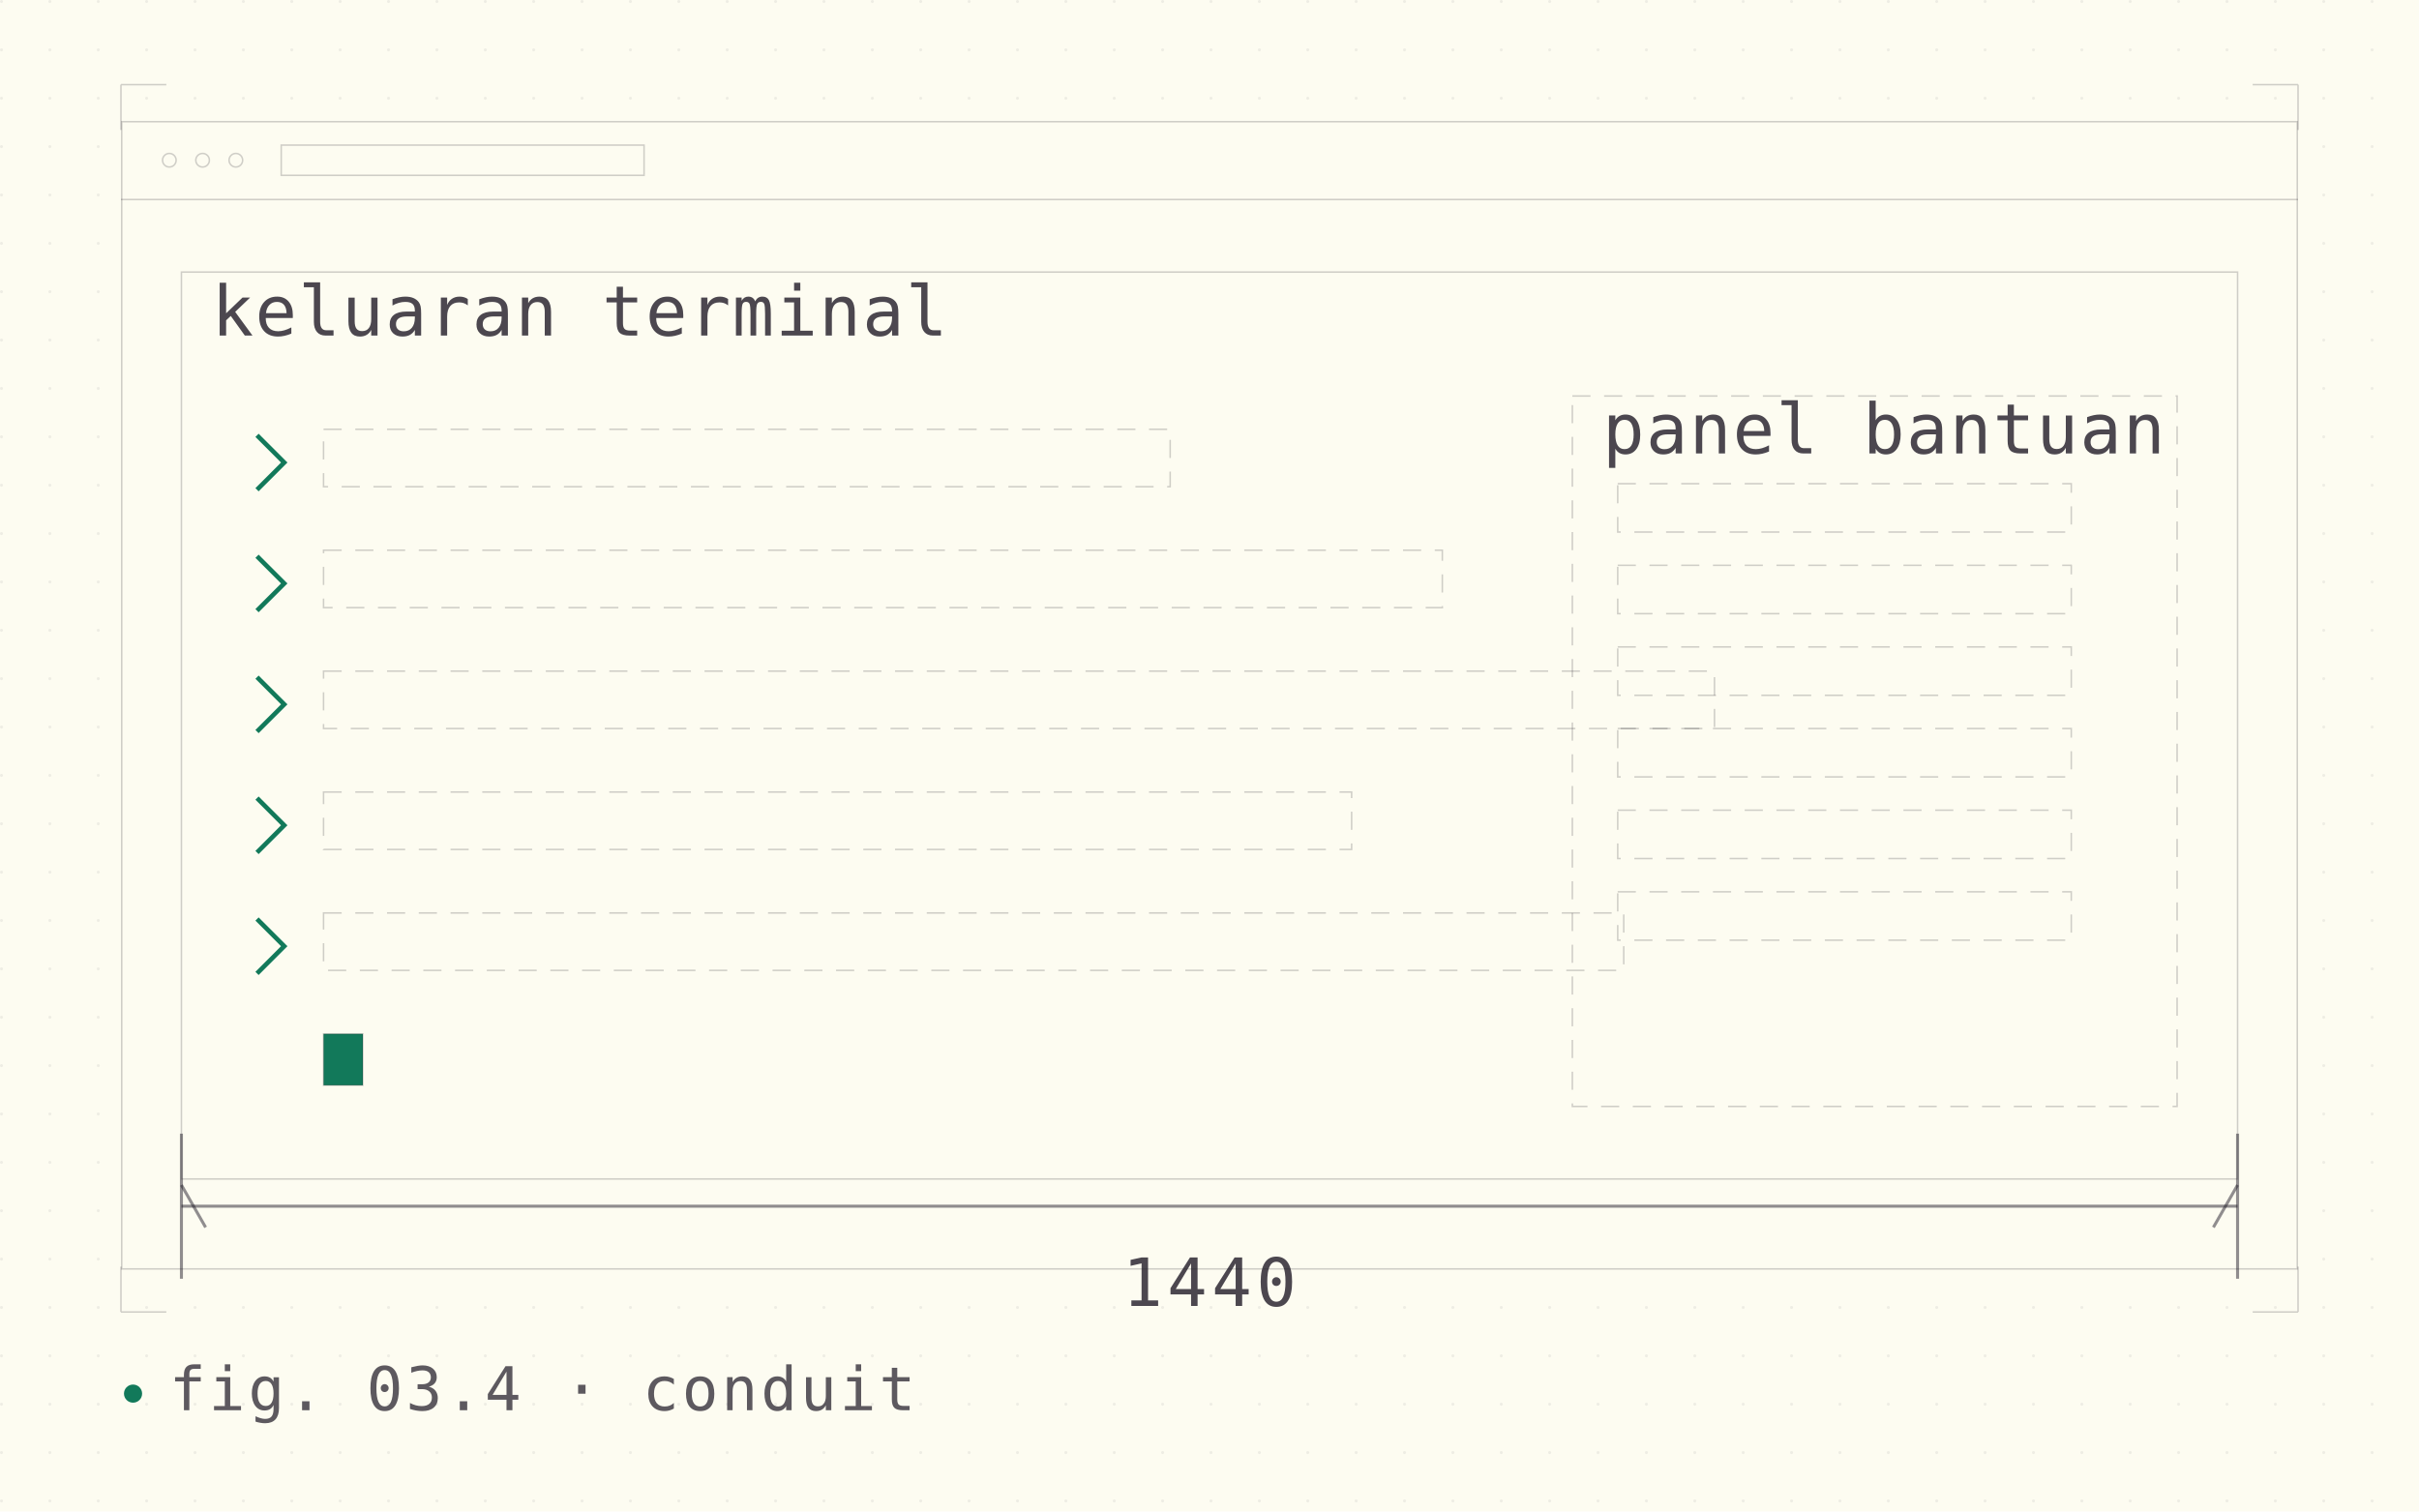
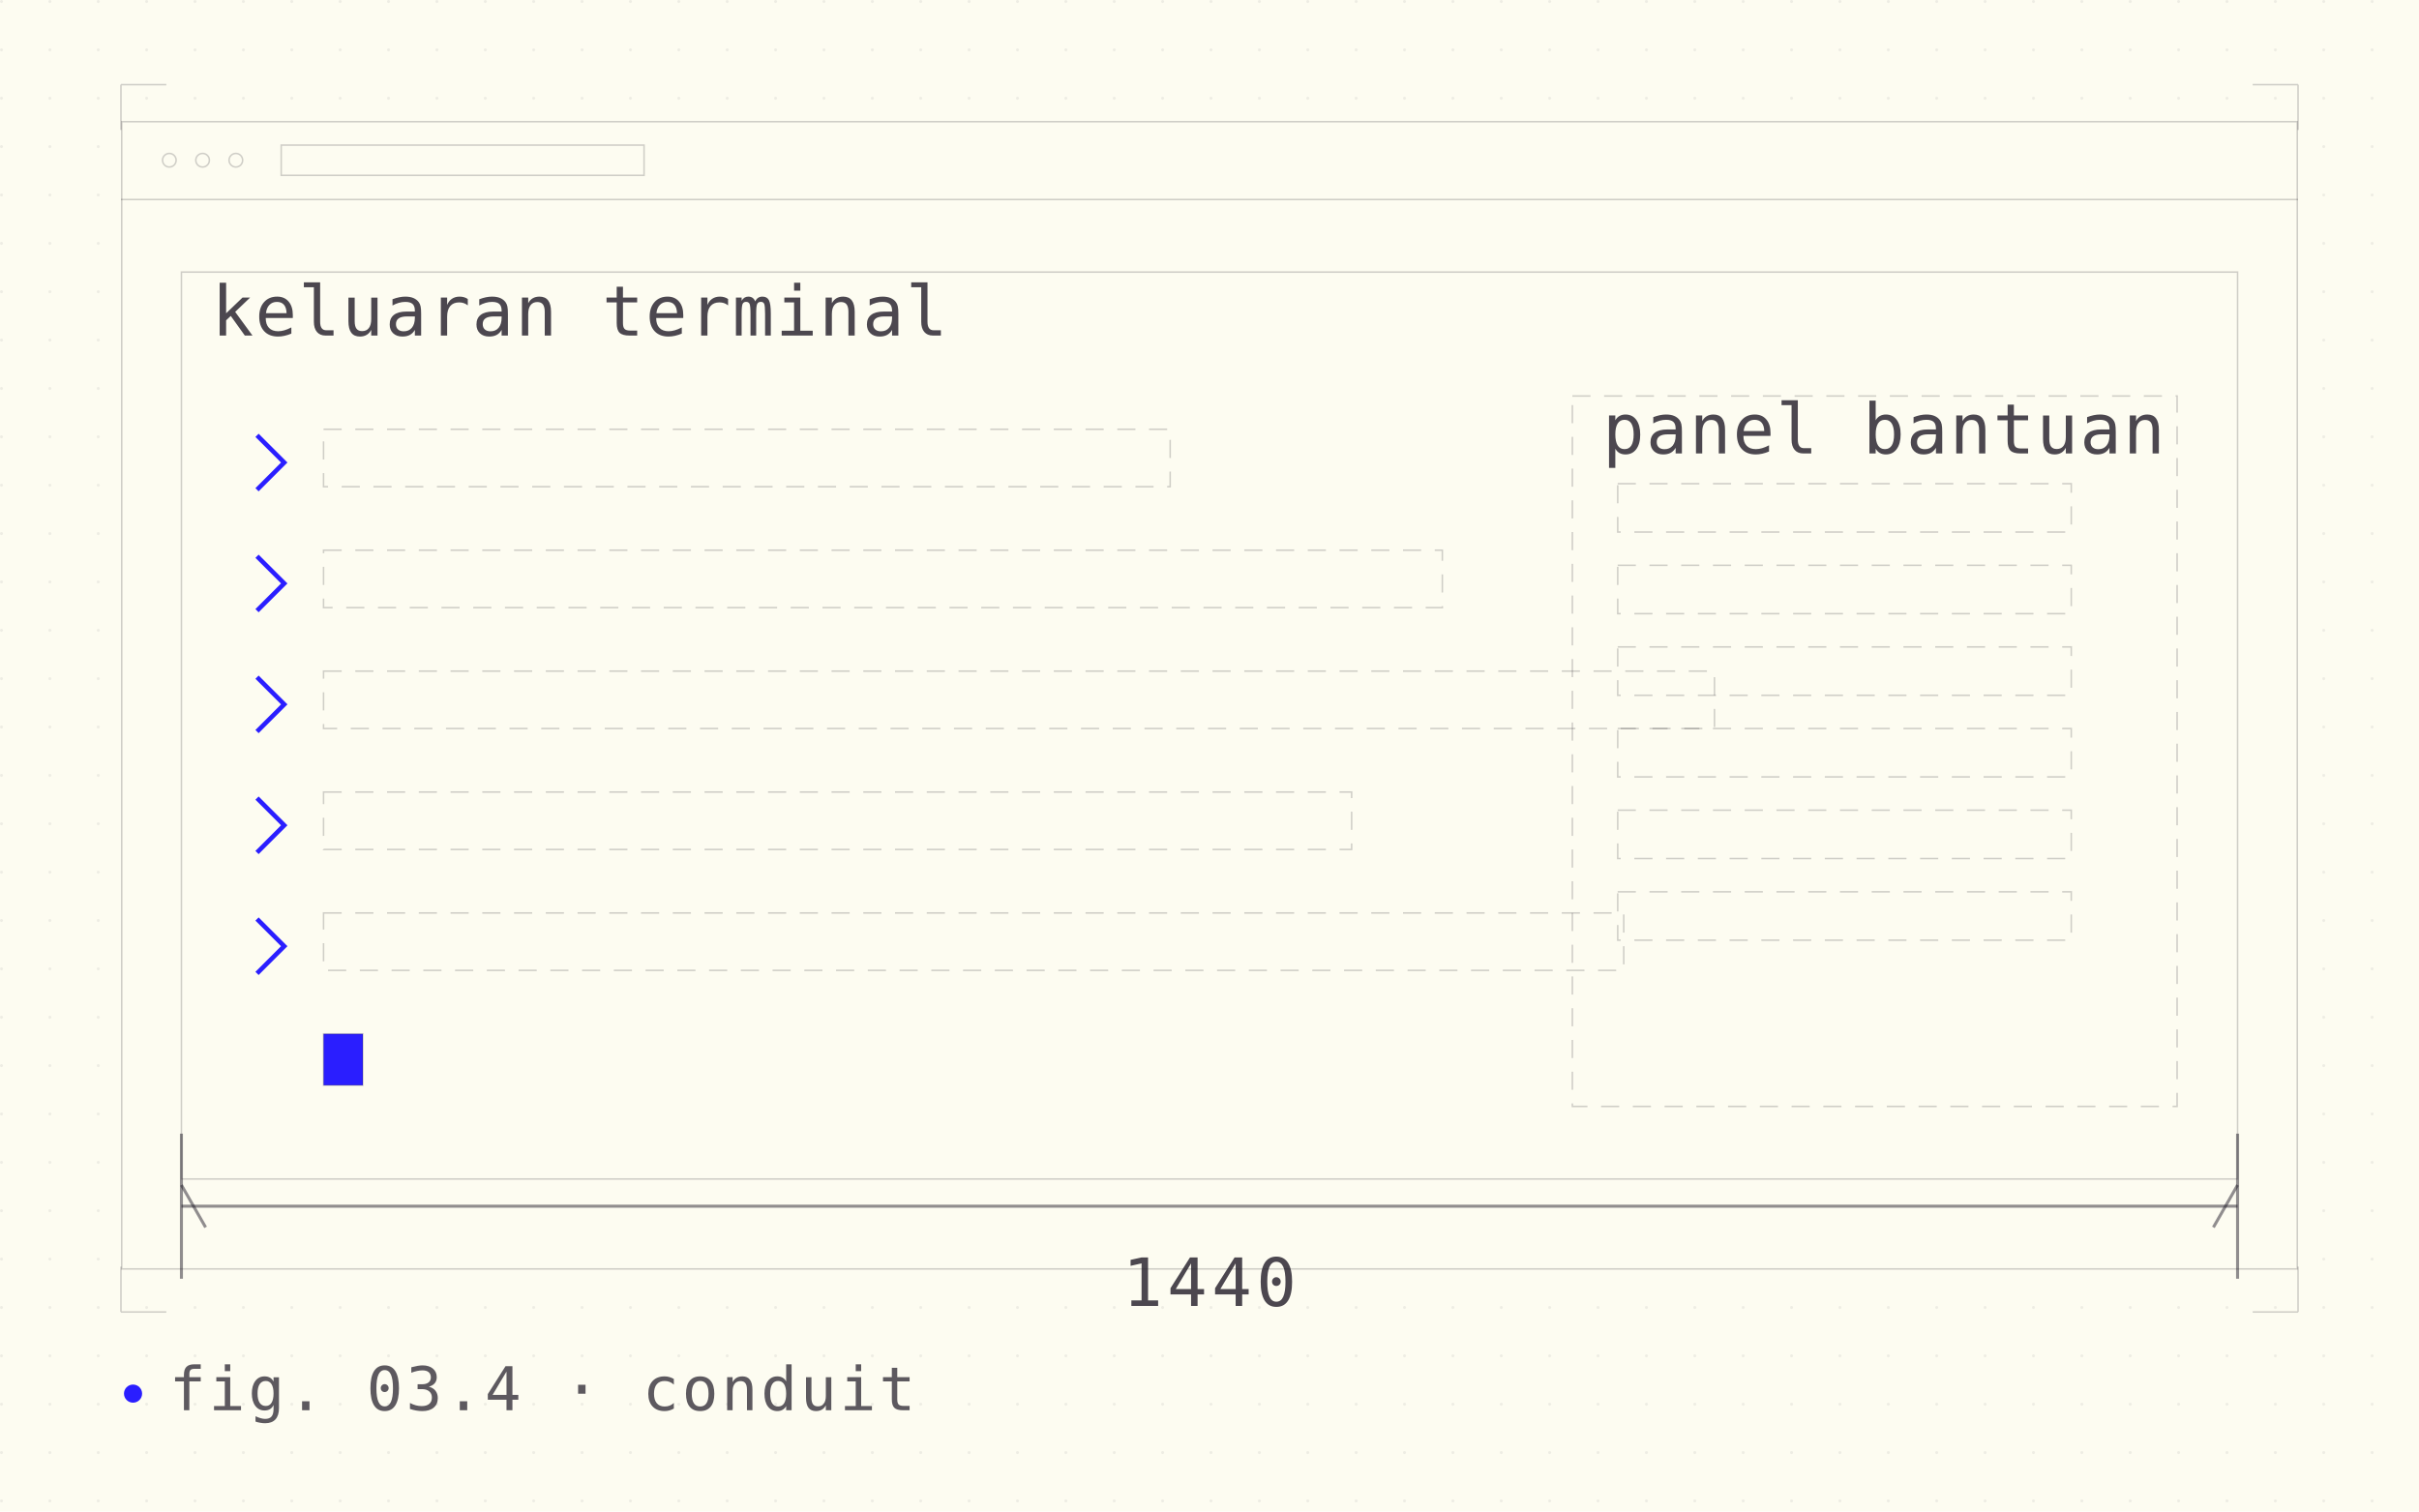
<svg xmlns="http://www.w3.org/2000/svg" viewBox="0 0 1600 1000" width="1600" height="1000" role="img" aria-label="Diagram tata letak conduit">
  <defs>
    <pattern id="dots" width="32" height="32" patternUnits="userSpaceOnUse">
      <circle cx="1" cy="1" r="1" fill="#1a152210" />
    </pattern>
  </defs>
  <rect width="1600" height="1000" fill="#fdfcf1" />
  <rect width="1600" height="1000" fill="url(#dots)" />
  <g>
    <rect x="80.5" y="80.5" width="1439" height="759" fill="#fdfcf1" stroke="#1a152233" />
    <line x1="80" y1="132" x2="1520" y2="132" stroke="#1a152233" />
    <circle cx="112" cy="106" r="4.5" fill="none" stroke="#1a152233" />
    <circle cx="134" cy="106" r="4.5" fill="none" stroke="#1a152233" />
    <circle cx="156" cy="106" r="4.5" fill="none" stroke="#1a152233" />
    <rect x="186" y="96" width="240" height="20" fill="none" stroke="#1a152233" />
  </g>
  <rect x="120" y="180" width="1360" height="600" fill="none" stroke="#1a152233" stroke-width="1" />
  <text x="140" y="222" font-family="ui-monospace, 'JetBrains Mono Variable', monospace" font-size="46" letter-spacing="1" fill="#1a1522c7" text-anchor="start">keluaran terminal</text>
-   <path d="M170 288l18 18l-18 18" stroke="#12795a" stroke-width="3" fill="none" />
-   <path d="M170 368l18 18l-18 18" stroke="#12795a" stroke-width="3" fill="none" />
-   <path d="M170 448l18 18l-18 18" stroke="#12795a" stroke-width="3" fill="none" />
-   <path d="M170 528l18 18l-18 18" stroke="#12795a" stroke-width="3" fill="none" />
-   <path d="M170 608l18 18l-18 18" stroke="#12795a" stroke-width="3" fill="none" />
+   <path d="M170 288l18 18l-18 18" stroke="#2a1eff" stroke-width="3" fill="none" />
+   <path d="M170 368l18 18l-18 18" stroke="#2a1eff" stroke-width="3" fill="none" />
+   <path d="M170 448l18 18l-18 18" stroke="#2a1eff" stroke-width="3" fill="none" />
+   <path d="M170 528l18 18l-18 18" stroke="#2a1eff" stroke-width="3" fill="none" />
+   <path d="M170 608l18 18l-18 18" stroke="#2a1eff" stroke-width="3" fill="none" />
  <rect x="214" y="284" width="560" height="38" fill="none" stroke="#1a152233" stroke-width="1" stroke-dasharray="12 9" />
  <rect x="214" y="364" width="740" height="38" fill="none" stroke="#1a152233" stroke-width="1" stroke-dasharray="12 9" />
  <rect x="214" y="444" width="920" height="38" fill="none" stroke="#1a152233" stroke-width="1" stroke-dasharray="12 9" />
  <rect x="214" y="524" width="680" height="38" fill="none" stroke="#1a152233" stroke-width="1" stroke-dasharray="12 9" />
  <rect x="214" y="604" width="860" height="38" fill="none" stroke="#1a152233" stroke-width="1" stroke-dasharray="12 9" />
-   <rect x="214" y="684" width="26" height="34" fill="#12795a" stroke="#1a152233" stroke-width="1" />
+   <rect x="214" y="684" width="26" height="34" fill="#2a1eff" stroke="#1a152233" stroke-width="1" />
  <rect x="1040" y="262" width="400" height="470" fill="none" stroke="#1a152233" stroke-width="1" stroke-dasharray="12 9" />
  <text x="1060" y="300" font-family="ui-monospace, 'JetBrains Mono Variable', monospace" font-size="46" letter-spacing="1" fill="#1a1522c7" text-anchor="start">panel bantuan</text>
  <rect x="1070" y="320" width="300" height="32" fill="none" stroke="#1a152233" stroke-width="1" stroke-dasharray="12 9" />
  <rect x="1070" y="374" width="300" height="32" fill="none" stroke="#1a152233" stroke-width="1" stroke-dasharray="12 9" />
  <rect x="1070" y="428" width="300" height="32" fill="none" stroke="#1a152233" stroke-width="1" stroke-dasharray="12 9" />
  <rect x="1070" y="482" width="300" height="32" fill="none" stroke="#1a152233" stroke-width="1" stroke-dasharray="12 9" />
  <rect x="1070" y="536" width="300" height="32" fill="none" stroke="#1a152233" stroke-width="1" stroke-dasharray="12 9" />
  <rect x="1070" y="590" width="300" height="32" fill="none" stroke="#1a152233" stroke-width="1" stroke-dasharray="12 9" />
  <g stroke="#1a15227a" stroke-width="2" fill="none">
    <path d="M120 750v96M1480 750v96" />
    <path d="M120 798h1360" />
    <path d="M120 784l16 28M1480 784l-16 28" />
  </g>
  <text x="800" y="864" font-family="ui-monospace, 'JetBrains Mono Variable', monospace" font-size="44" letter-spacing="3" fill="#1a1522c7" text-anchor="middle">1440</text>
  <g font-family="ui-monospace, 'JetBrains Mono Variable', monospace" font-size="40" letter-spacing="2">
-     <circle cx="88" cy="922" r="6" fill="#12795a" />
+     <circle cx="88" cy="922" r="6" fill="#2a1eff" />
    <text x="112" y="933" fill="#1a1522b3">fig. 03.4 · conduit</text>
  </g>
  <g stroke="#1a152233" stroke-width="1" fill="none">
    <path d="M80 56h30M80 56v30" />
    <path d="M1520 56h-30M1520 56v30" />
    <path d="M80 868h30M80 868v-30" />
    <path d="M1520 868h-30M1520 868v-30" />
  </g>
</svg>
